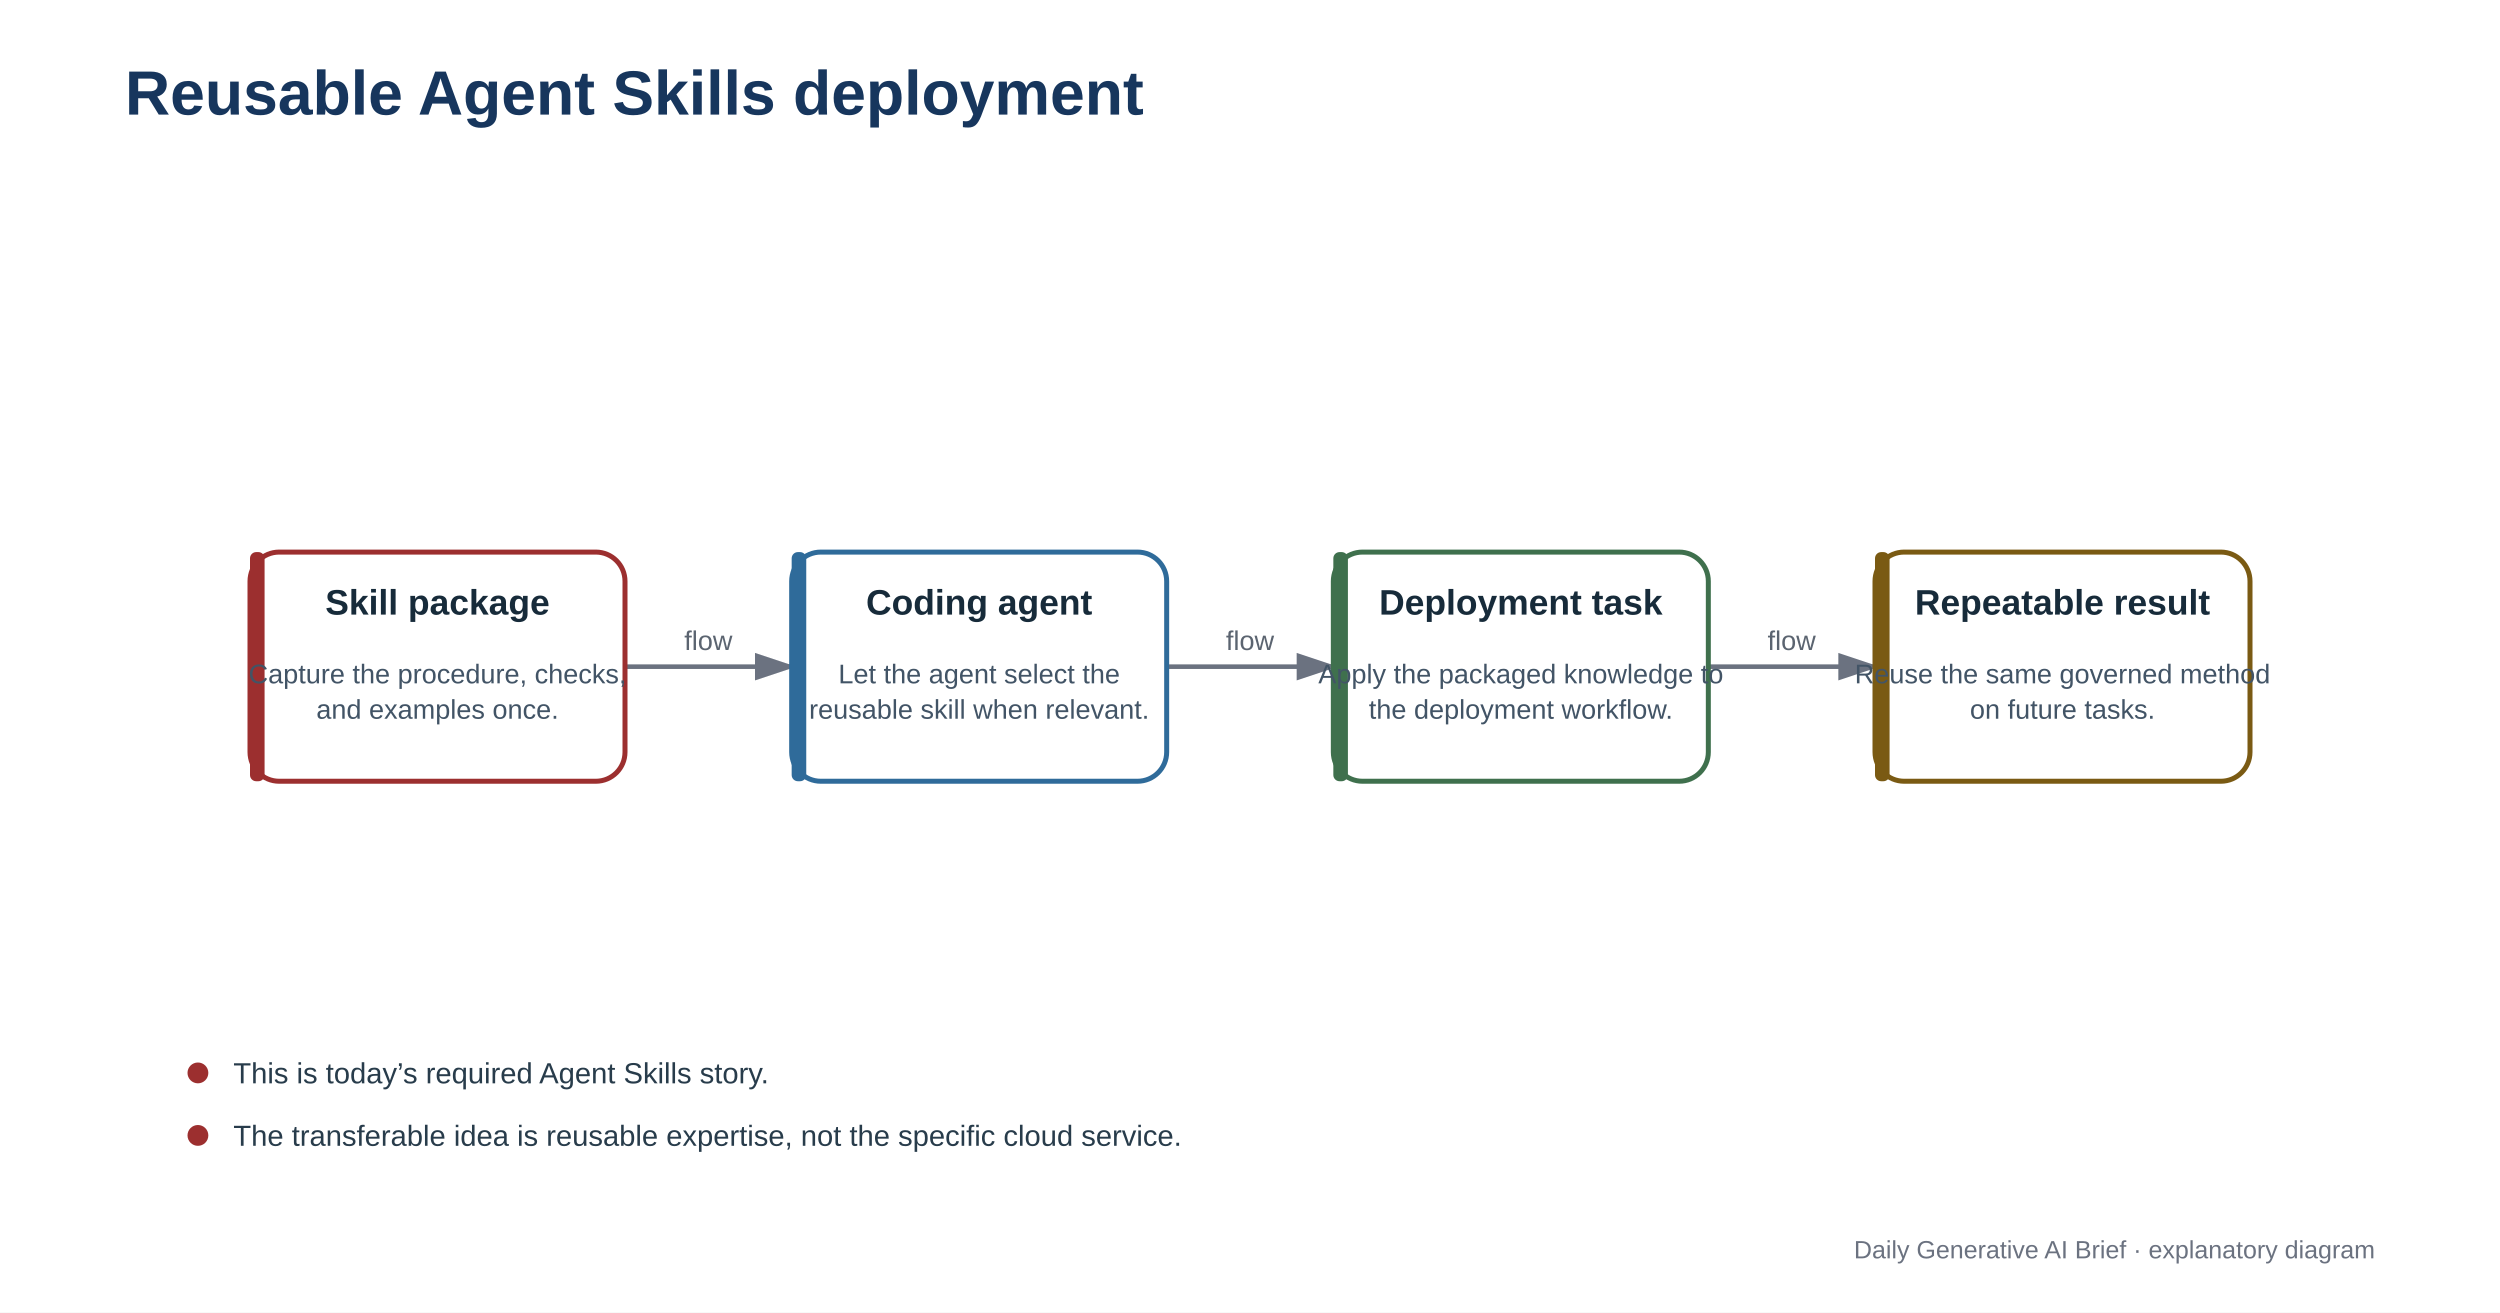
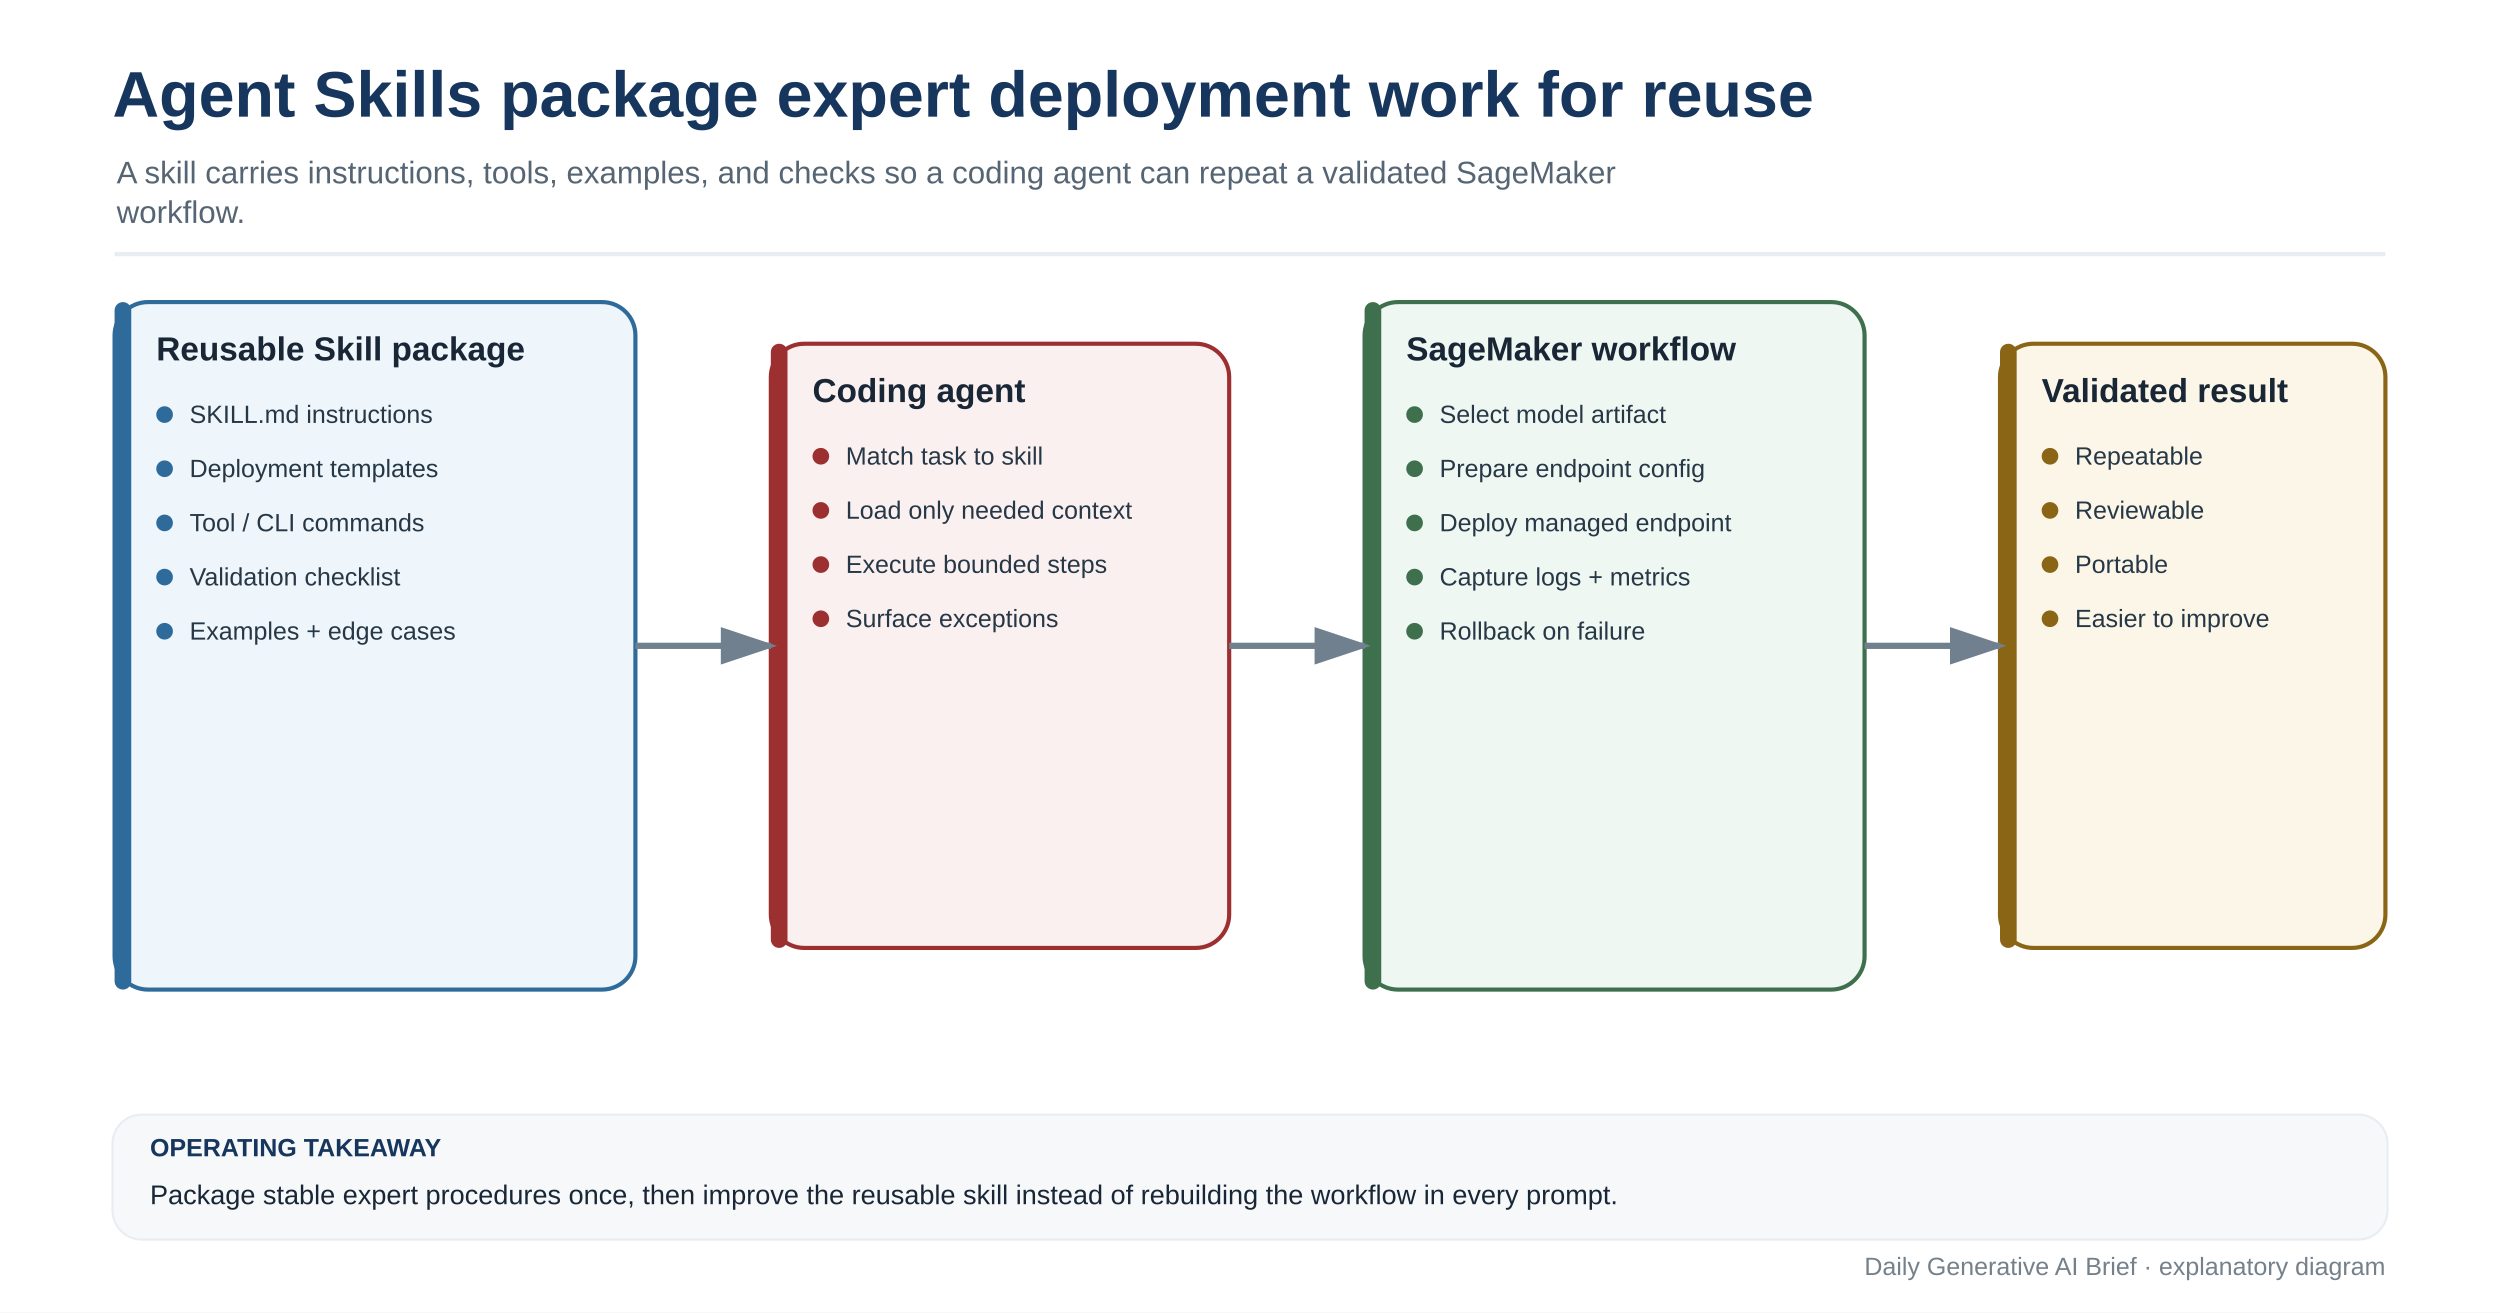
- <svg xmlns="http://www.w3.org/2000/svg" width="1200" height="630" viewBox="0 0 1200 630" role="img" aria-label="Four-step diagram showing a reusable skill package, a coding agent, a SageMaker deployment task, and a repeatable validated result.">
+ <svg xmlns="http://www.w3.org/2000/svg" width="1200" height="630" viewBox="0 0 1200 630" role="img" aria-label="Detailed deployment diagram showing a reusable Agent Skill package, coding agent, SageMaker workflow stages, and validated reusable outcomes.">
  <rect width="1200" height="630" fill="#ffffff" />
  <defs>
    <marker id="arrow" markerWidth="10" markerHeight="10" refX="8" refY="3" orient="auto">
-       <path d="M0,0 L0,6 L9,3 z" fill="#6b7280" />
+       <path d="M0,0 L0,6 L9,3 z" fill="#71808e" />
    </marker>
  </defs>
-   <text x="60" y="55" text-anchor="start" font-family="Arial,Helvetica,sans-serif" font-size="30" font-weight="700" fill="#17365d">Reusable Agent Skills deployment</text>
-   <path d="M300.0,320.0 L380.0,320.0" stroke="#6b7280" stroke-width="2.2" fill="none" marker-end="url(#arrow)" />
-   <text x="340" y="312" text-anchor="middle" font-family="Arial,Helvetica,sans-serif" font-size="13" font-weight="400" fill="#5b6470">flow</text>
-   <path d="M560.0,320.0 L640.0,320.0" stroke="#6b7280" stroke-width="2.2" fill="none" marker-end="url(#arrow)" />
-   <text x="600" y="312" text-anchor="middle" font-family="Arial,Helvetica,sans-serif" font-size="13" font-weight="400" fill="#5b6470">flow</text>
-   <path d="M820.0,320.0 L900.0,320.0" stroke="#6b7280" stroke-width="2.2" fill="none" marker-end="url(#arrow)" />
-   <text x="860" y="312" text-anchor="middle" font-family="Arial,Helvetica,sans-serif" font-size="13" font-weight="400" fill="#5b6470">flow</text>
+   <text x="54" y="56" font-family="Arial,Helvetica,sans-serif" font-size="31" font-weight="700" fill="#17365d">Agent Skills package expert deployment work for reuse</text>
+   <text x="56" y="88" text-anchor="start" font-family="Arial,Helvetica,sans-serif" font-size="15" font-weight="400" fill="#566573">A skill carries instructions, tools, examples, and checks so a coding agent can repeat a validated SageMaker</text>
+   <text x="56" y="107" text-anchor="start" font-family="Arial,Helvetica,sans-serif" font-size="15" font-weight="400" fill="#566573">workflow.</text>
+   <line x1="55" y1="122" x2="1145" y2="122" stroke="#e7edf2" stroke-width="2" />
  <g>
-     <rect x="120" y="265" width="180" height="110" rx="14" fill="#ffffff" stroke="#9c2f2f" stroke-width="2.4" />
-     <rect x="120" y="265" width="7" height="110" rx="3" fill="#9c2f2f" />
-     <text x="210" y="295" text-anchor="middle" font-family="Arial,Helvetica,sans-serif" font-size="17" font-weight="700" fill="#172b3a">Skill package</text>
-     <text x="210" y="328" text-anchor="middle" font-family="Arial,Helvetica,sans-serif" font-size="13" font-weight="400" fill="#425466">Capture the procedure, checks,</text>
-     <text x="210" y="345" text-anchor="middle" font-family="Arial,Helvetica,sans-serif" font-size="13" font-weight="400" fill="#425466">and examples once.</text>
+     <rect x="55" y="145" width="250" height="330" rx="16" fill="#eef5fb" stroke="#2f6b9a" stroke-width="2" />
+     <rect x="55" y="145" width="8" height="330" rx="4" fill="#2f6b9a" />
+     <text x="75" y="173" text-anchor="start" font-family="Arial,Helvetica,sans-serif" font-size="16" font-weight="700" fill="#182635">Reusable Skill package</text>
+     <circle cx="79" cy="199" r="4" fill="#2f6b9a" />
+     <text x="91" y="203" text-anchor="start" font-family="Arial,Helvetica,sans-serif" font-size="12" font-weight="400" fill="#263746">SKILL.md instructions</text>
+     <circle cx="79" cy="225" r="4" fill="#2f6b9a" />
+     <text x="91" y="229" text-anchor="start" font-family="Arial,Helvetica,sans-serif" font-size="12" font-weight="400" fill="#263746">Deployment templates</text>
+     <circle cx="79" cy="251" r="4" fill="#2f6b9a" />
+     <text x="91" y="255" text-anchor="start" font-family="Arial,Helvetica,sans-serif" font-size="12" font-weight="400" fill="#263746">Tool / CLI commands</text>
+     <circle cx="79" cy="277" r="4" fill="#2f6b9a" />
+     <text x="91" y="281" text-anchor="start" font-family="Arial,Helvetica,sans-serif" font-size="12" font-weight="400" fill="#263746">Validation checklist</text>
+     <circle cx="79" cy="303" r="4" fill="#2f6b9a" />
+     <text x="91" y="307" text-anchor="start" font-family="Arial,Helvetica,sans-serif" font-size="12" font-weight="400" fill="#263746">Examples + edge cases</text>
  </g>
  <g>
-     <rect x="380" y="265" width="180" height="110" rx="14" fill="#ffffff" stroke="#2f6b9a" stroke-width="2.4" />
-     <rect x="380" y="265" width="7" height="110" rx="3" fill="#2f6b9a" />
-     <text x="470" y="295" text-anchor="middle" font-family="Arial,Helvetica,sans-serif" font-size="17" font-weight="700" fill="#172b3a">Coding agent</text>
-     <text x="470" y="328" text-anchor="middle" font-family="Arial,Helvetica,sans-serif" font-size="13" font-weight="400" fill="#425466">Let the agent select the</text>
-     <text x="470" y="345" text-anchor="middle" font-family="Arial,Helvetica,sans-serif" font-size="13" font-weight="400" fill="#425466">reusable skill when relevant.</text>
+     <rect x="370" y="165" width="220" height="290" rx="16" fill="#fbf0f0" stroke="#9c2f2f" stroke-width="2" />
+     <rect x="370" y="165" width="8" height="290" rx="4" fill="#9c2f2f" />
+     <text x="390" y="193" text-anchor="start" font-family="Arial,Helvetica,sans-serif" font-size="16" font-weight="700" fill="#182635">Coding agent</text>
+     <circle cx="394" cy="219" r="4" fill="#9c2f2f" />
+     <text x="406" y="223" text-anchor="start" font-family="Arial,Helvetica,sans-serif" font-size="12" font-weight="400" fill="#263746">Match task to skill</text>
+     <circle cx="394" cy="245" r="4" fill="#9c2f2f" />
+     <text x="406" y="249" text-anchor="start" font-family="Arial,Helvetica,sans-serif" font-size="12" font-weight="400" fill="#263746">Load only needed context</text>
+     <circle cx="394" cy="271" r="4" fill="#9c2f2f" />
+     <text x="406" y="275" text-anchor="start" font-family="Arial,Helvetica,sans-serif" font-size="12" font-weight="400" fill="#263746">Execute bounded steps</text>
+     <circle cx="394" cy="297" r="4" fill="#9c2f2f" />
+     <text x="406" y="301" text-anchor="start" font-family="Arial,Helvetica,sans-serif" font-size="12" font-weight="400" fill="#263746">Surface exceptions</text>
  </g>
  <g>
-     <rect x="640" y="265" width="180" height="110" rx="14" fill="#ffffff" stroke="#3f704d" stroke-width="2.4" />
-     <rect x="640" y="265" width="7" height="110" rx="3" fill="#3f704d" />
-     <text x="730" y="295" text-anchor="middle" font-family="Arial,Helvetica,sans-serif" font-size="17" font-weight="700" fill="#172b3a">Deployment task</text>
-     <text x="730" y="328" text-anchor="middle" font-family="Arial,Helvetica,sans-serif" font-size="13" font-weight="400" fill="#425466">Apply the packaged knowledge to</text>
-     <text x="730" y="345" text-anchor="middle" font-family="Arial,Helvetica,sans-serif" font-size="13" font-weight="400" fill="#425466">the deployment workflow.</text>
+     <rect x="655" y="145" width="240" height="330" rx="16" fill="#eef7f1" stroke="#3f704d" stroke-width="2" />
+     <rect x="655" y="145" width="8" height="330" rx="4" fill="#3f704d" />
+     <text x="675" y="173" text-anchor="start" font-family="Arial,Helvetica,sans-serif" font-size="16" font-weight="700" fill="#182635">SageMaker workflow</text>
+     <circle cx="679" cy="199" r="4" fill="#3f704d" />
+     <text x="691" y="203" text-anchor="start" font-family="Arial,Helvetica,sans-serif" font-size="12" font-weight="400" fill="#263746">Select model artifact</text>
+     <circle cx="679" cy="225" r="4" fill="#3f704d" />
+     <text x="691" y="229" text-anchor="start" font-family="Arial,Helvetica,sans-serif" font-size="12" font-weight="400" fill="#263746">Prepare endpoint config</text>
+     <circle cx="679" cy="251" r="4" fill="#3f704d" />
+     <text x="691" y="255" text-anchor="start" font-family="Arial,Helvetica,sans-serif" font-size="12" font-weight="400" fill="#263746">Deploy managed endpoint</text>
+     <circle cx="679" cy="277" r="4" fill="#3f704d" />
+     <text x="691" y="281" text-anchor="start" font-family="Arial,Helvetica,sans-serif" font-size="12" font-weight="400" fill="#263746">Capture logs + metrics</text>
+     <circle cx="679" cy="303" r="4" fill="#3f704d" />
+     <text x="691" y="307" text-anchor="start" font-family="Arial,Helvetica,sans-serif" font-size="12" font-weight="400" fill="#263746">Rollback on failure</text>
  </g>
  <g>
-     <rect x="900" y="265" width="180" height="110" rx="14" fill="#ffffff" stroke="#7a5a13" stroke-width="2.4" />
-     <rect x="900" y="265" width="7" height="110" rx="3" fill="#7a5a13" />
-     <text x="990" y="295" text-anchor="middle" font-family="Arial,Helvetica,sans-serif" font-size="17" font-weight="700" fill="#172b3a">Repeatable result</text>
-     <text x="990" y="328" text-anchor="middle" font-family="Arial,Helvetica,sans-serif" font-size="13" font-weight="400" fill="#425466">Reuse the same governed method</text>
-     <text x="990" y="345" text-anchor="middle" font-family="Arial,Helvetica,sans-serif" font-size="13" font-weight="400" fill="#425466">on future tasks.</text>
+     <rect x="960" y="165" width="185" height="290" rx="16" fill="#fbf6e8" stroke="#8a6516" stroke-width="2" />
+     <rect x="960" y="165" width="8" height="290" rx="4" fill="#8a6516" />
+     <text x="980" y="193" text-anchor="start" font-family="Arial,Helvetica,sans-serif" font-size="16" font-weight="700" fill="#182635">Validated result</text>
+     <circle cx="984" cy="219" r="4" fill="#8a6516" />
+     <text x="996" y="223" text-anchor="start" font-family="Arial,Helvetica,sans-serif" font-size="12" font-weight="400" fill="#263746">Repeatable</text>
+     <circle cx="984" cy="245" r="4" fill="#8a6516" />
+     <text x="996" y="249" text-anchor="start" font-family="Arial,Helvetica,sans-serif" font-size="12" font-weight="400" fill="#263746">Reviewable</text>
+     <circle cx="984" cy="271" r="4" fill="#8a6516" />
+     <text x="996" y="275" text-anchor="start" font-family="Arial,Helvetica,sans-serif" font-size="12" font-weight="400" fill="#263746">Portable</text>
+     <circle cx="984" cy="297" r="4" fill="#8a6516" />
+     <text x="996" y="301" text-anchor="start" font-family="Arial,Helvetica,sans-serif" font-size="12" font-weight="400" fill="#263746">Easier to improve</text>
  </g>
-   <circle cx="95" cy="515" r="5" fill="#9c2f2f" />
-   <text x="112" y="520" text-anchor="start" font-family="Arial,Helvetica,sans-serif" font-size="14" font-weight="400" fill="#283c4b">This is today’s required Agent Skills story.</text>
-   <circle cx="95" cy="545" r="5" fill="#9c2f2f" />
-   <text x="112" y="550" text-anchor="start" font-family="Arial,Helvetica,sans-serif" font-size="14" font-weight="400" fill="#283c4b">The transferable idea is reusable expertise, not the specific cloud service.</text>
-   <text x="1140" y="604" text-anchor="end" font-family="Arial,Helvetica,sans-serif" font-size="12" fill="#6b7280">Daily Generative AI Brief · explanatory diagram</text>
+   <path d="M305,310 L370,310" stroke="#71808e" stroke-width="3" fill="none" marker-end="url(#arrow)" />
+   <path d="M590,310 L655,310" stroke="#71808e" stroke-width="3" fill="none" marker-end="url(#arrow)" />
+   <path d="M895,310 L960,310" stroke="#71808e" stroke-width="3" fill="none" marker-end="url(#arrow)" />
+   <rect x="54" y="535" width="1092" height="60" rx="14" fill="#f6f8fa" stroke="#e7edf2" />
+   <text x="72" y="555" font-family="Arial,Helvetica,sans-serif" font-size="12" font-weight="700" fill="#17365d">OPERATING TAKEAWAY</text>
+   <text x="72" y="578" text-anchor="start" font-family="Arial,Helvetica,sans-serif" font-size="13" font-weight="400" fill="#182635">Package stable expert procedures once, then improve the reusable skill instead of rebuilding the workflow in every prompt.</text>
+   <text x="1145" y="612" text-anchor="end" font-family="Arial,Helvetica,sans-serif" font-size="12" fill="#74808a">Daily Generative AI Brief · explanatory diagram</text>
</svg>
